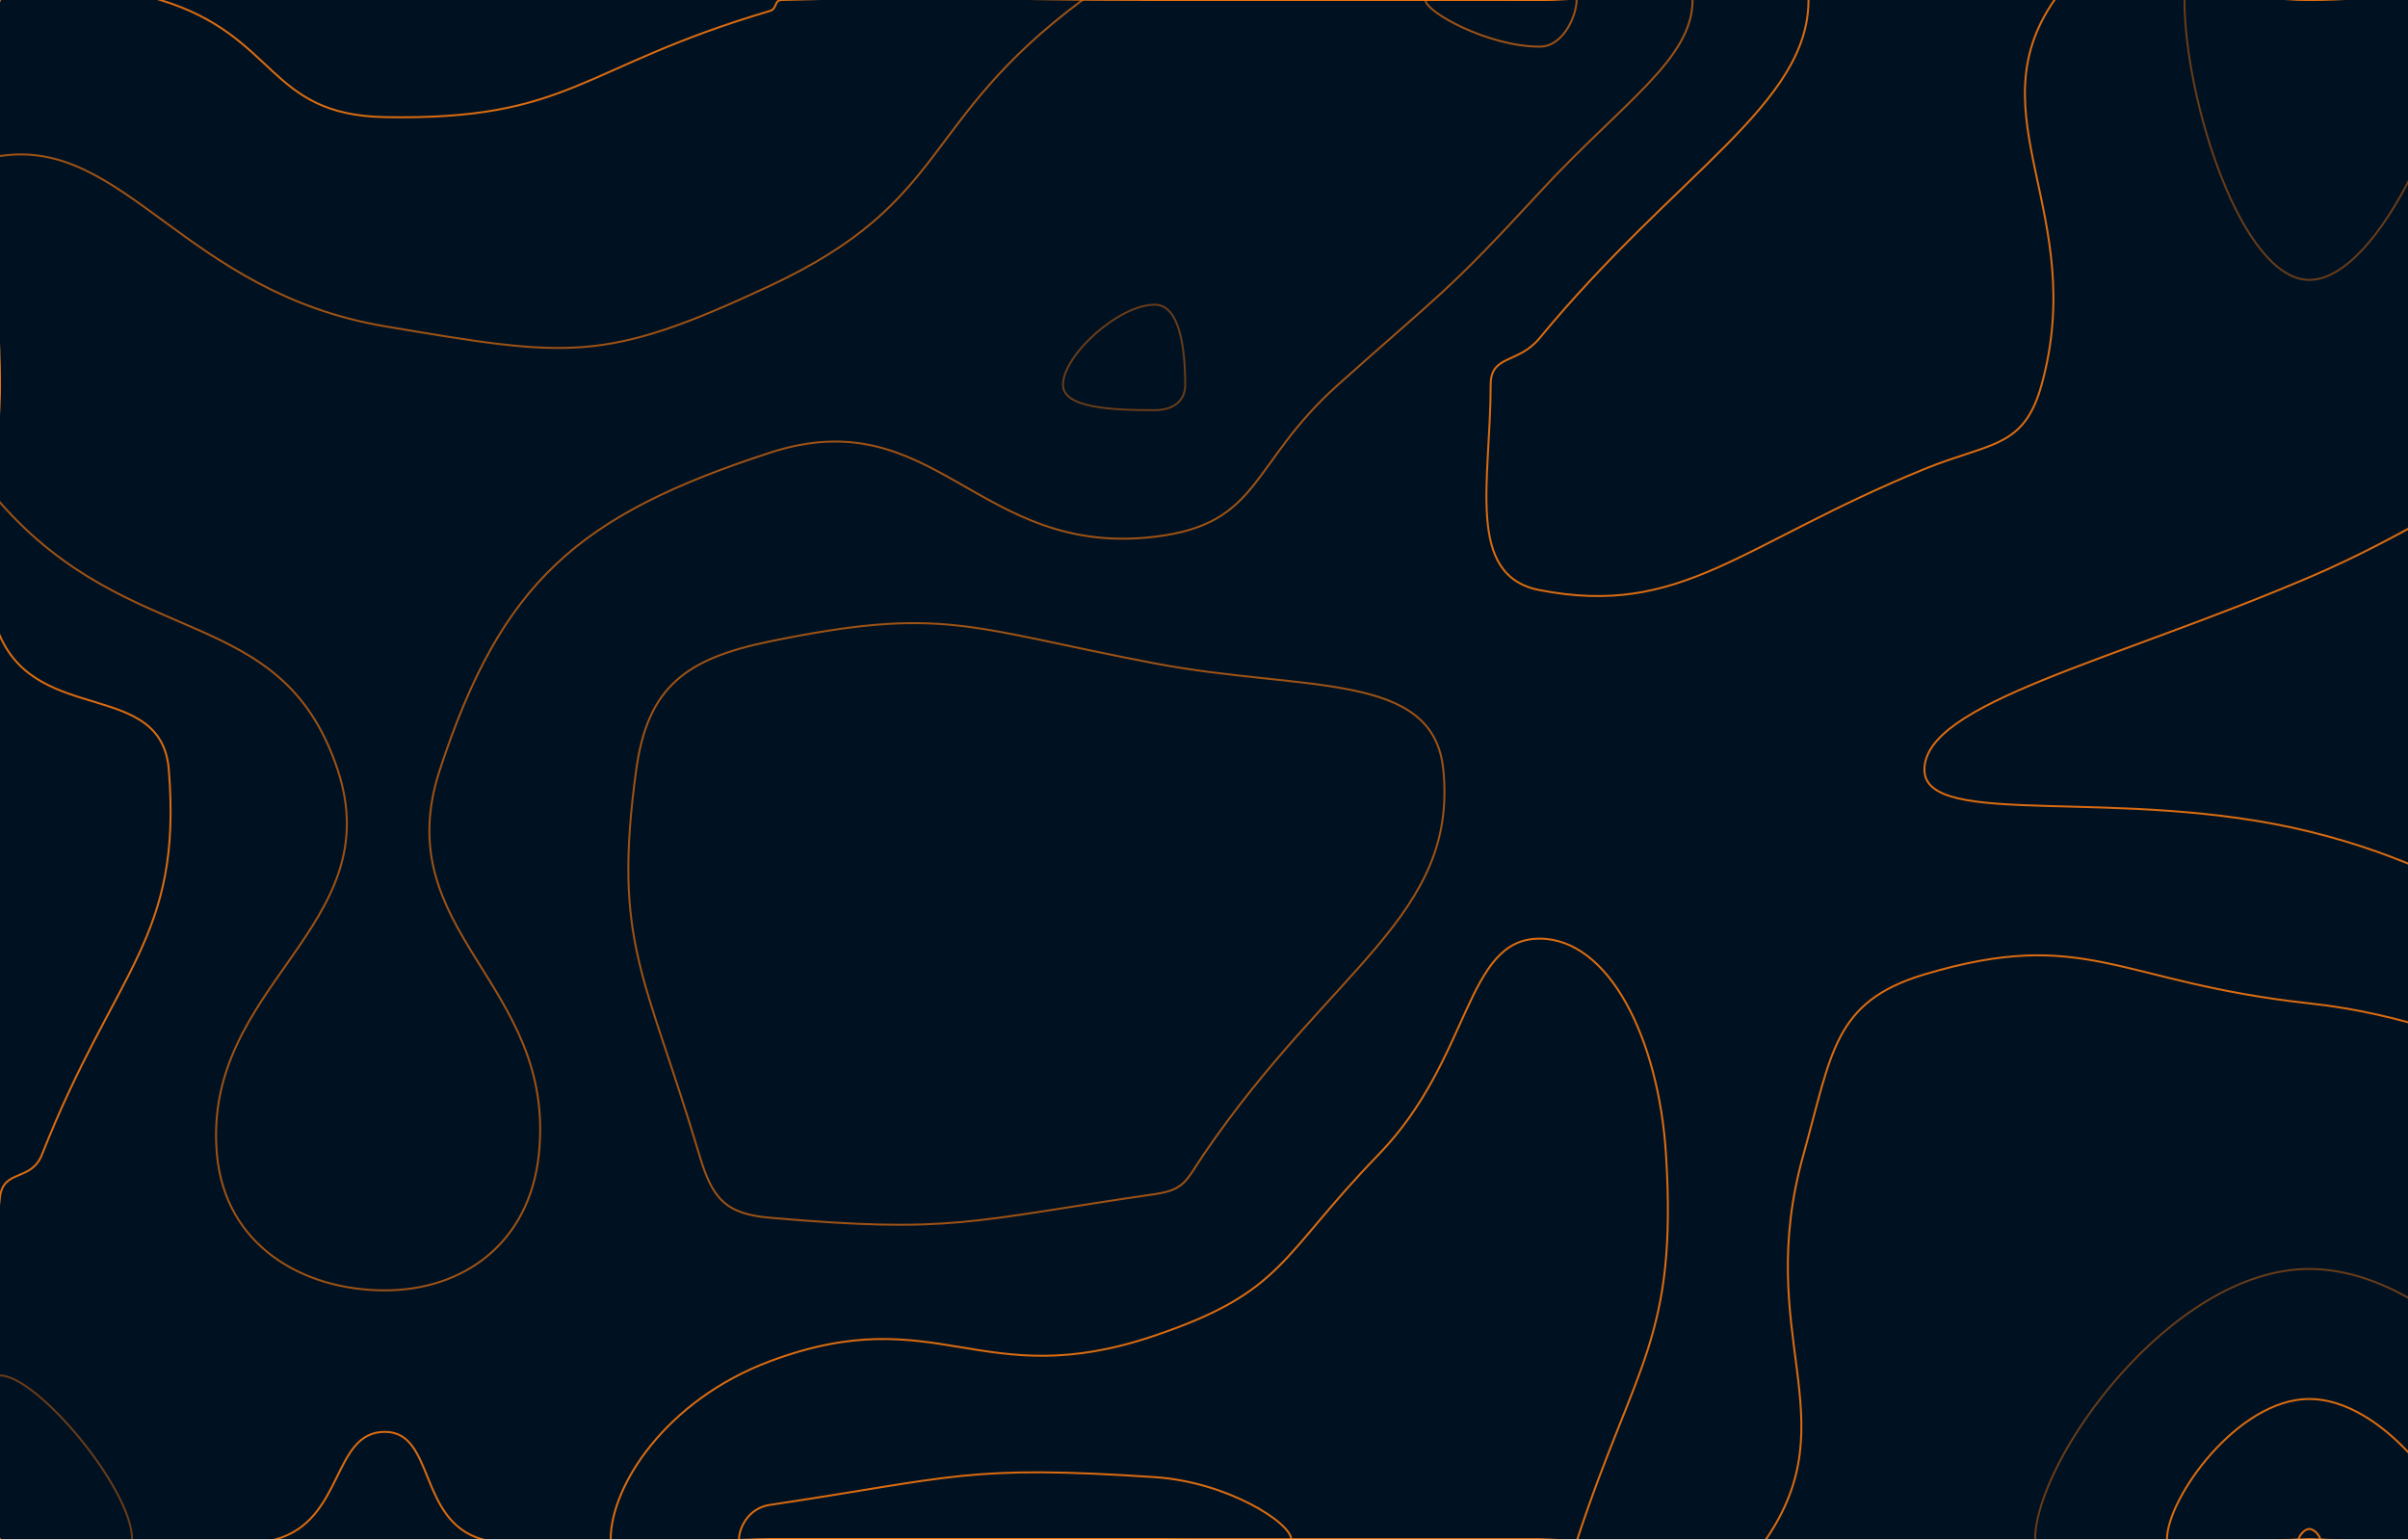
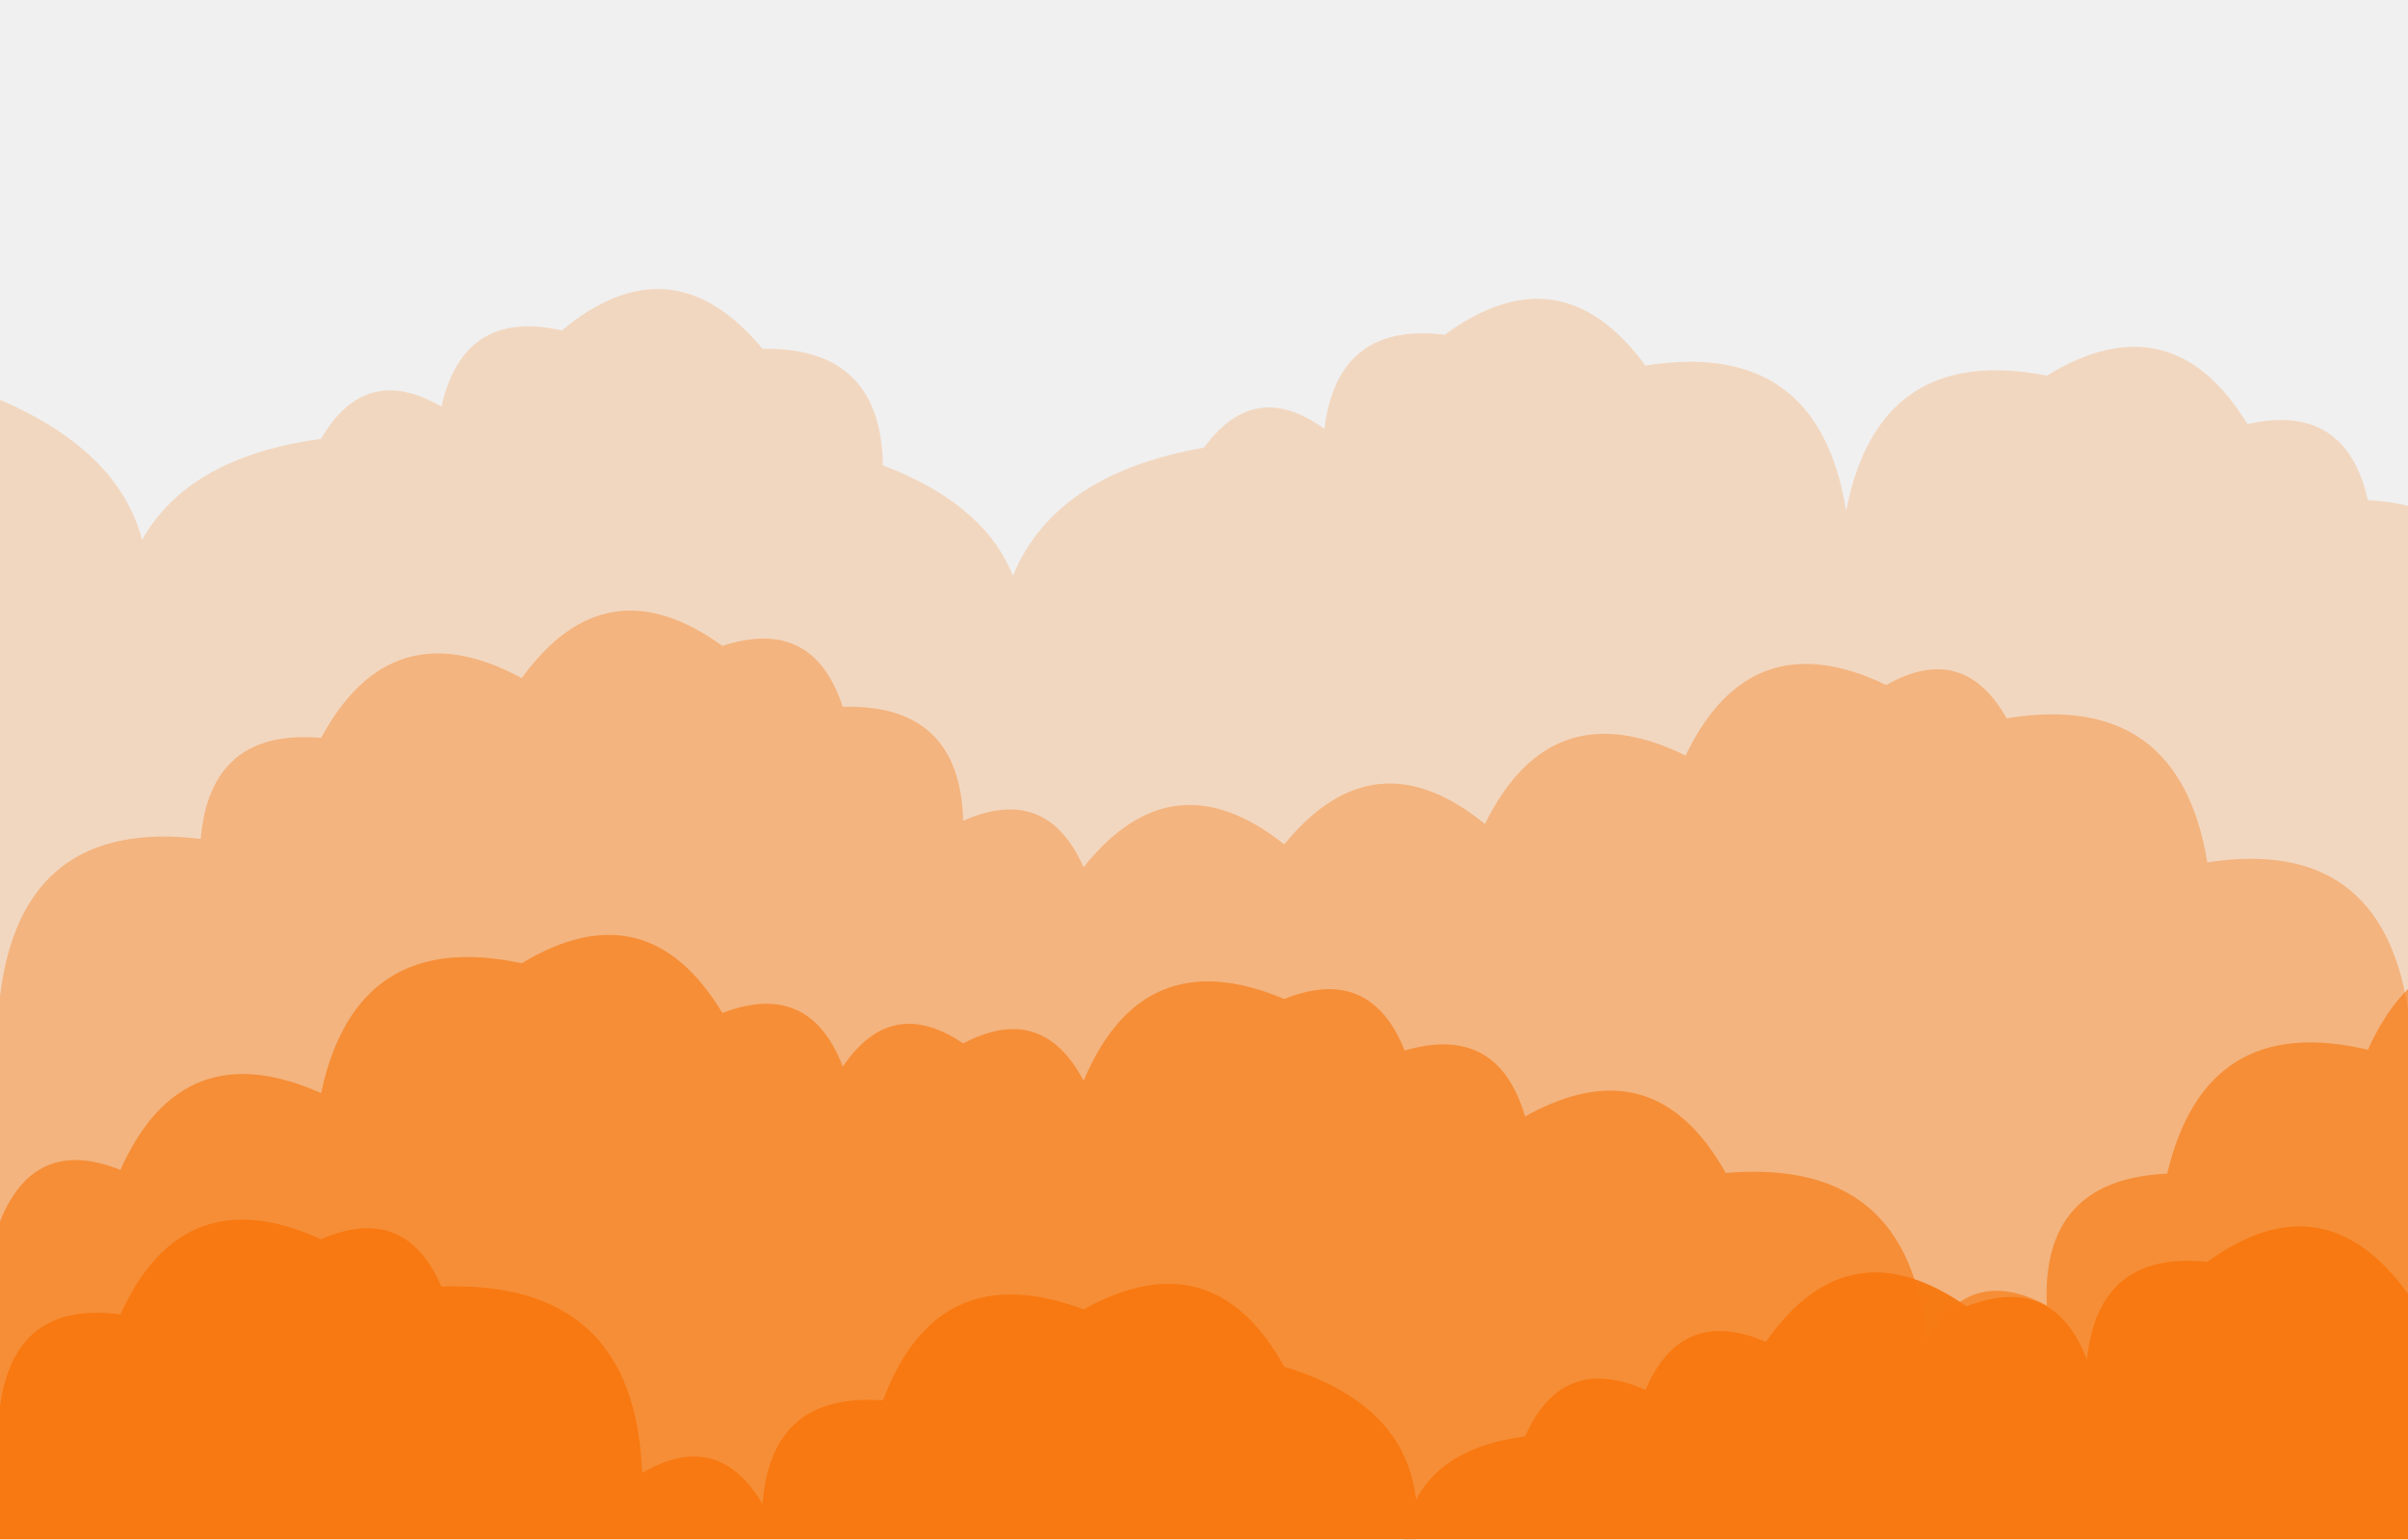
<svg xmlns="http://www.w3.org/2000/svg" version="1.1" width="2440" height="1560" preserveAspectRatio="none" viewBox="0 0 2440 1560">
-   <g mask="url(&quot;#SvgjsMask1008&quot;)" fill="none">
-     <rect width="2440" height="1560" x="0" y="0" fill="rgba(0, 17, 34, 1)" />
-     <path d="M162.5 0C281.89 36.34 270.17 116.54 390 118.7C578.92 122.11 586.79 68.16 780 11.14C787.89 8.81 784.02 0.23 792.19 0C979.02 -5.34 981.1 0 1170 0C1365 0 1365 0 1560 0C1696.26 0 1832.53 -65.74 1832.53 0C1832.53 105.63 1699.25 174.1 1560 342.73C1538.23 369.1 1510.48 359.04 1510.48 390C1510.48 486.68 1484.54 583.35 1560 598C1704.3 626.01 1762.64 551.92 1950 475.31C2016.99 447.92 2050.75 454.76 2068.7 390C2116.63 217.11 2000.13 117.34 2081.76 0C2135.78 -77.66 2210.88 0 2340 0C2496.64 0 2529.11 -51.38 2653.28 0C2724.11 29.31 2713.17 75.83 2730 161.38C2751.53 270.83 2730 275.69 2730 390C2730 585 2730 585 2730 780C2730 926.25 2813.09 1022.05 2730 1072.5C2618.09 1140.45 2535.71 1038.13 2340 1016.79C2145.71 995.6 2114.05 938.41 1950 987.45C1857.77 1015.02 1856.29 1067.1 1827.43 1170C1776 1353.38 1873.75 1437.01 1789.41 1560C1740.03 1632.01 1674.7 1560 1560 1560C1365 1560 1365 1560 1170 1560C975 1560 975 1560 780 1560C634.4 1560 618.36 1596.2 488.8 1560C423.36 1541.71 440.94 1451.03 390 1451.03C336.24 1451.03 349.05 1540.54 279.4 1560C154.05 1595.02 62.34 1637.36 0 1560C-77.36 1464.02 -18.1 1379.26 0 1213.33C3.17 1184.26 31.53 1197.91 42.55 1170C117.06 981.25 184.94 951.56 171.05 780C163.67 688.85 39.47 734.57 0 644.58C-46.06 539.57 0 517.29 0 390C0 195 -57.35 137.65 0 0C23.9 -57.35 86.89 -23.01 162.5 0" stroke="rgba(247, 119, 14, 0.88)" stroke-width="2" />
-     <path d="M780 650C694.77 667.48 656.2 696.29 644.69 780C620.45 956.29 654.07 987.35 708.5 1170C721.72 1214.36 734.5 1230.07 780 1234.03C965.25 1250.15 981.05 1237.67 1170 1210.15C1200.87 1205.65 1201.8 1196.24 1219.64 1170C1348.05 981.17 1477.29 928.28 1462.5 780C1452.47 679.4 1321.45 701.09 1170 672.24C980.2 636.09 957.43 613.6 780 650" stroke="rgba(247, 119, 14, 0.64)" stroke-width="2" />
-     <path d="M2062.19 1560C2062.19 1479.96 2200.14 1285.95 2340 1285.95C2481.86 1285.95 2625.63 1480.41 2625.63 1560C2625.63 1617.43 2482.82 1560 2340 1560C2201.1 1560 2062.19 1616.98 2062.19 1560" stroke="rgba(247, 119, 14, 0.42)" stroke-width="2" />
-     <path d="M0 158.11C126.32 138.89 186.82 296.37 390 330.65C576.82 362.17 611.28 368.63 780 289.71C964.72 203.3 930.26 123.78 1096.88 0C1125.26 -21.08 1133.44 0 1170 0C1365 0 1365 0 1560 0C1637.53 0 1715.06 -37.4 1715.06 0C1715.06 60.1 1644.21 103.6 1560 195C1464.54 298.6 1460.88 295.9 1355.71 390C1265.88 470.37 1278.43 530.99 1170 543.95C990.57 565.4 947.56 404.21 780 458.82C585.41 522.24 508.32 589.71 445.71 780C391.32 945.3 564.37 996.05 546 1170C536.51 1259.87 469.48 1307.65 390 1307.65C306.39 1307.65 228.17 1262.01 219.82 1170C204.23 998.19 395.27 939.81 342.11 780C285.36 609.39 134.36 662.34 0 509.17C-36.7 467.34 0 449.59 0 390C0 274.06 -68.68 168.56 0 158.11" stroke="rgba(247, 119, 14, 0.64)" stroke-width="2" />
-     <path d="M2340 283.64C2271.33 283.64 2213.51 100.78 2213.51 0C2213.51 -41.04 2276.76 0 2340 0C2416.72 0 2493.44 -45.72 2493.44 0C2493.44 96.1 2411.3 283.64 2340 283.64" stroke="rgba(247, 119, 14, 0.42)" stroke-width="2" />
-     <path d="M1950 780C1950 712.4 2139.9 670.5 2340 585C2529.9 503.86 2621.99 392.73 2730 446.73C2816.99 490.23 2730 613.37 2730 780C2730 875.47 2791.9 960.99 2730 970.94C2596.9 992.33 2538.76 891.34 2340 842.68C2148.76 795.87 1950 841.24 1950 780" stroke="rgba(247, 119, 14, 0.88)" stroke-width="2" />
-     <path d="M1396.91 1170C1491.14 1072.8 1484.52 951.22 1560 951.22C1630.13 951.22 1680.72 1051.95 1688.14 1170C1699.84 1356.34 1656.72 1382.01 1598.24 1560C1592.65 1577.01 1579.12 1560 1560 1560C1365 1560 1365 1560 1170 1560C975 1560 975 1560 780 1560C699.4 1560 618.8 1596.08 618.8 1560C618.8 1505.85 674.62 1419.02 780 1379.55C950.22 1315.79 993.4 1413.52 1170 1353.53C1301.86 1308.74 1296.14 1273.95 1396.91 1170" stroke="rgba(247, 119, 14, 0.88)" stroke-width="2" />
-     <path d="M0 1393.89C37.64 1393.89 133.88 1508.97 133.88 1560C133.88 1592.02 29.87 1597.07 0 1560C-37.07 1514.01 -29.3 1393.89 0 1393.89" stroke="rgba(247, 119, 14, 0.42)" stroke-width="2" />
-     <path d="M2195.75 1560C2195.75 1518.44 2267.38 1417.7 2340 1417.7C2413.66 1417.7 2488.31 1518.67 2488.31 1560C2488.31 1589.82 2414.15 1560 2340 1560C2267.88 1560 2195.75 1589.59 2195.75 1560" stroke="rgba(247, 119, 14, 0.88)" stroke-width="2" />
-     <path d="M1077.14 390C1077.14 359.98 1133.68 308.75 1170 308.75C1195.59 308.75 1200.95 353.45 1200.95 390C1200.95 406.9 1188.23 415.66 1170 415.66C1126.32 415.66 1077.14 413.44 1077.14 390" stroke="rgba(247, 119, 14, 0.42)" stroke-width="2" />
-     <path d="M1560 47.27C1508.39 47.27 1444.44 12.27 1444.44 0C1444.44 -11.36 1502.22 0 1560 0C1578.8 0 1597.59 -9.07 1597.59 0C1597.59 14.57 1584.96 47.27 1560 47.27" stroke="rgba(247, 119, 14, 0.64)" stroke-width="2" />
-     <path d="M2504.21 780C2504.21 714.91 2658.02 624 2730 624C2770.92 624 2730 702 2730 780C2730 824.68 2760.37 869.37 2730 869.37C2647.48 869.37 2504.21 837.59 2504.21 780" stroke="rgba(247, 119, 14, 0.64)" stroke-width="2" />
-     <path d="M748.8 1560C748.8 1549.52 757.47 1528.44 780 1525.07C968.07 1496.9 979.79 1484.34 1170 1496.91C1243.99 1501.8 1308.39 1543.48 1308.39 1560C1308.39 1575.03 1239.2 1560 1170 1560C975 1560 975 1560 780 1560C764.4 1560 748.8 1566.98 748.8 1560" stroke="rgba(247, 119, 14, 0.88)" stroke-width="2" />
-     <path d="M2329.32 1560C2329.32 1556.92 2334.62 1549.46 2340 1549.46C2345.46 1549.46 2350.99 1556.94 2350.99 1560C2350.99 1562.21 2345.49 1560 2340 1560C2334.66 1560 2329.32 1562.19 2329.32 1560" stroke="rgba(247, 119, 14, 0.88)" stroke-width="2" />
+   <g mask="url(&quot;#SvgjsMask1120&quot;)" fill="none">
+     <path d="M2521.333 1560L0 1560 L0 405.07Q214.44 497.51, 122 711.96Q90.03 476.66, 325.333 444.69Q369.96 367.32, 447.333 411.95Q469.78 312.4, 569.333 334.84Q680.29 242.46, 772.667 353.42Q892.76 351.51, 894.667 471.61Q1091.65 546.59, 1016.667 743.57Q973.35 496.92, 1220 453.6Q1271.55 383.15, 1342 434.7Q1355.24 325.94, 1464 339.18Q1581.33 253.18, 1667.333 370.51Q1842.53 342.37, 1870.667 517.57Q1903.88 347.45, 2074 380.66Q2200.22 303.54, 2277.333 429.76Q2376.89 407.31, 2399.333 506.87Q2527.29 512.83, 2521.333 640.78z" fill="rgba(247, 119, 14, 0.21)" />
+     <path d="M2643.333 1560L0 1560 L0 1009.57Q21.95 828.19, 203.333 850.14Q213.16 737.96, 325.333 747.79Q396.71 615.83, 528.667 687.2Q614.01 569.21, 732 654.56Q823.85 624.41, 854 716.26Q972.75 713.01, 976 831.76Q1060.54 794.3, 1098 878.83Q1188.08 765.58, 1301.333 855.66Q1392.68 743.68, 1504.667 835.03Q1571.65 698.68, 1708 765.67Q1773.91 628.24, 1911.333 694.15Q1989.22 650.04, 2033.333 727.93Q2207.98 699.24, 2236.667 873.89Q2412.91 846.8, 2440 1023.04Q2560.46 940.17, 2643.333 1060.63z" fill="rgba(247, 119, 14, 0.36)" />
+     <path d="M2602.667 1560L0 1560 L0 1237.8Q34.88 1150.68, 122 1185.56Q184.76 1044.99, 325.333 1107.75Q361.2 940.29, 528.667 976.16Q655.53 899.69, 732 1026.56Q820.18 992.74, 854 1080.91Q903.23 1008.14, 976 1057.38Q1055.93 1015.32, 1098 1095.25Q1158.23 952.14, 1301.333 1012.37Q1388.45 977.49, 1423.333 1064.61Q1517.74 1037.02, 1545.333 1131.43Q1675.63 1058.39, 1748.667 1188.69Q1935.86 1172.55, 1952 1359.74Q1994.62 1280.35, 2074 1322.97Q2068.19 1195.16, 2196 1189.35Q2234.89 1024.91, 2399.333 1063.8Q2462.75 923.88, 2602.667 987.3z" fill="rgba(247, 119, 14, 0.63)" />
+     <path d="M2643.333 1560L0 1560 L0 1425.5Q14.26 1317.76, 122 1332.03Q185.59 1192.29, 325.333 1255.88Q410.32 1218.87, 447.333 1303.86Q643.45 1296.64, 650.667 1492.76Q727.46 1447.55, 772.667 1524.34Q781.08 1410.76, 894.667 1419.17Q950.22 1271.39, 1098 1326.95Q1228.69 1254.31, 1301.333 1385Q1476.91 1438.58, 1423.333 1614.16Q1405.09 1473.91, 1545.333 1455.67Q1582.76 1371.1, 1667.333 1408.53Q1704 1323.2, 1789.333 1359.87Q1872.98 1240.18, 1992.667 1323.83Q2080.68 1289.84, 2114.667 1377.85Q2126.14 1267.32, 2236.667 1278.8Q2354.47 1193.27, 2440 1311.07Q2596.18 1263.92, 2643.333 1420.1z" fill="rgba(247, 119, 14, 0.92)" />
  </g>
  <defs>
-     <mask id="SvgjsMask1008">
+     <mask id="SvgjsMask1120">
      <rect width="2440" height="1560" fill="#ffffff" />
    </mask>
  </defs>
</svg>
